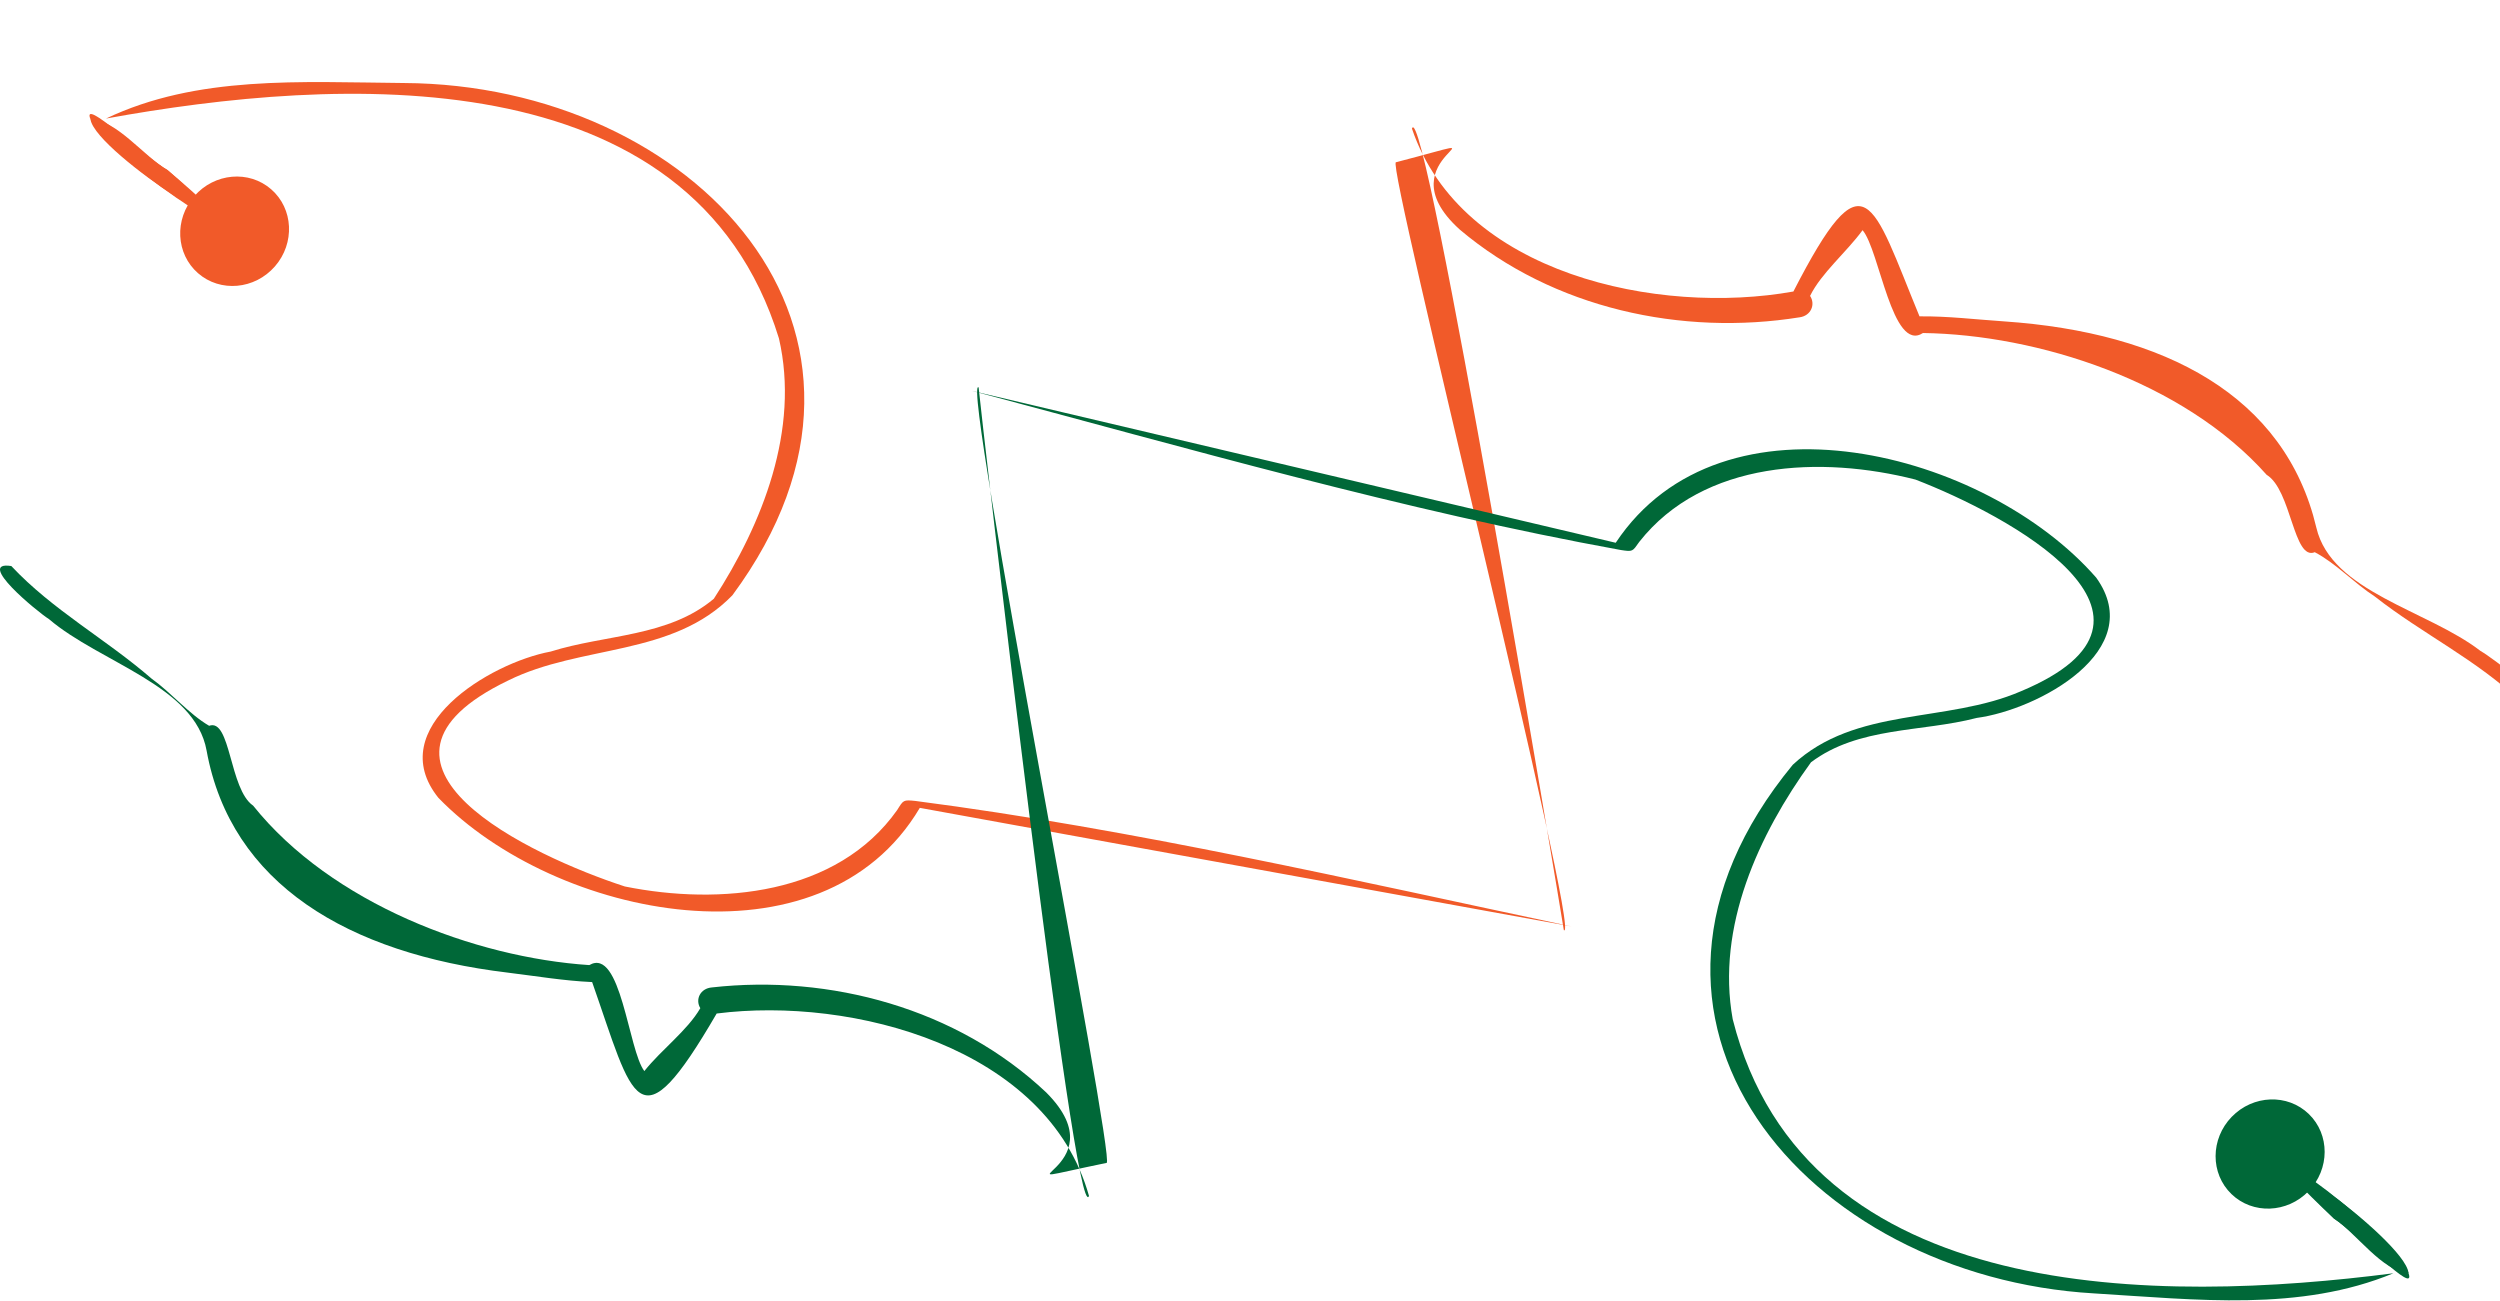
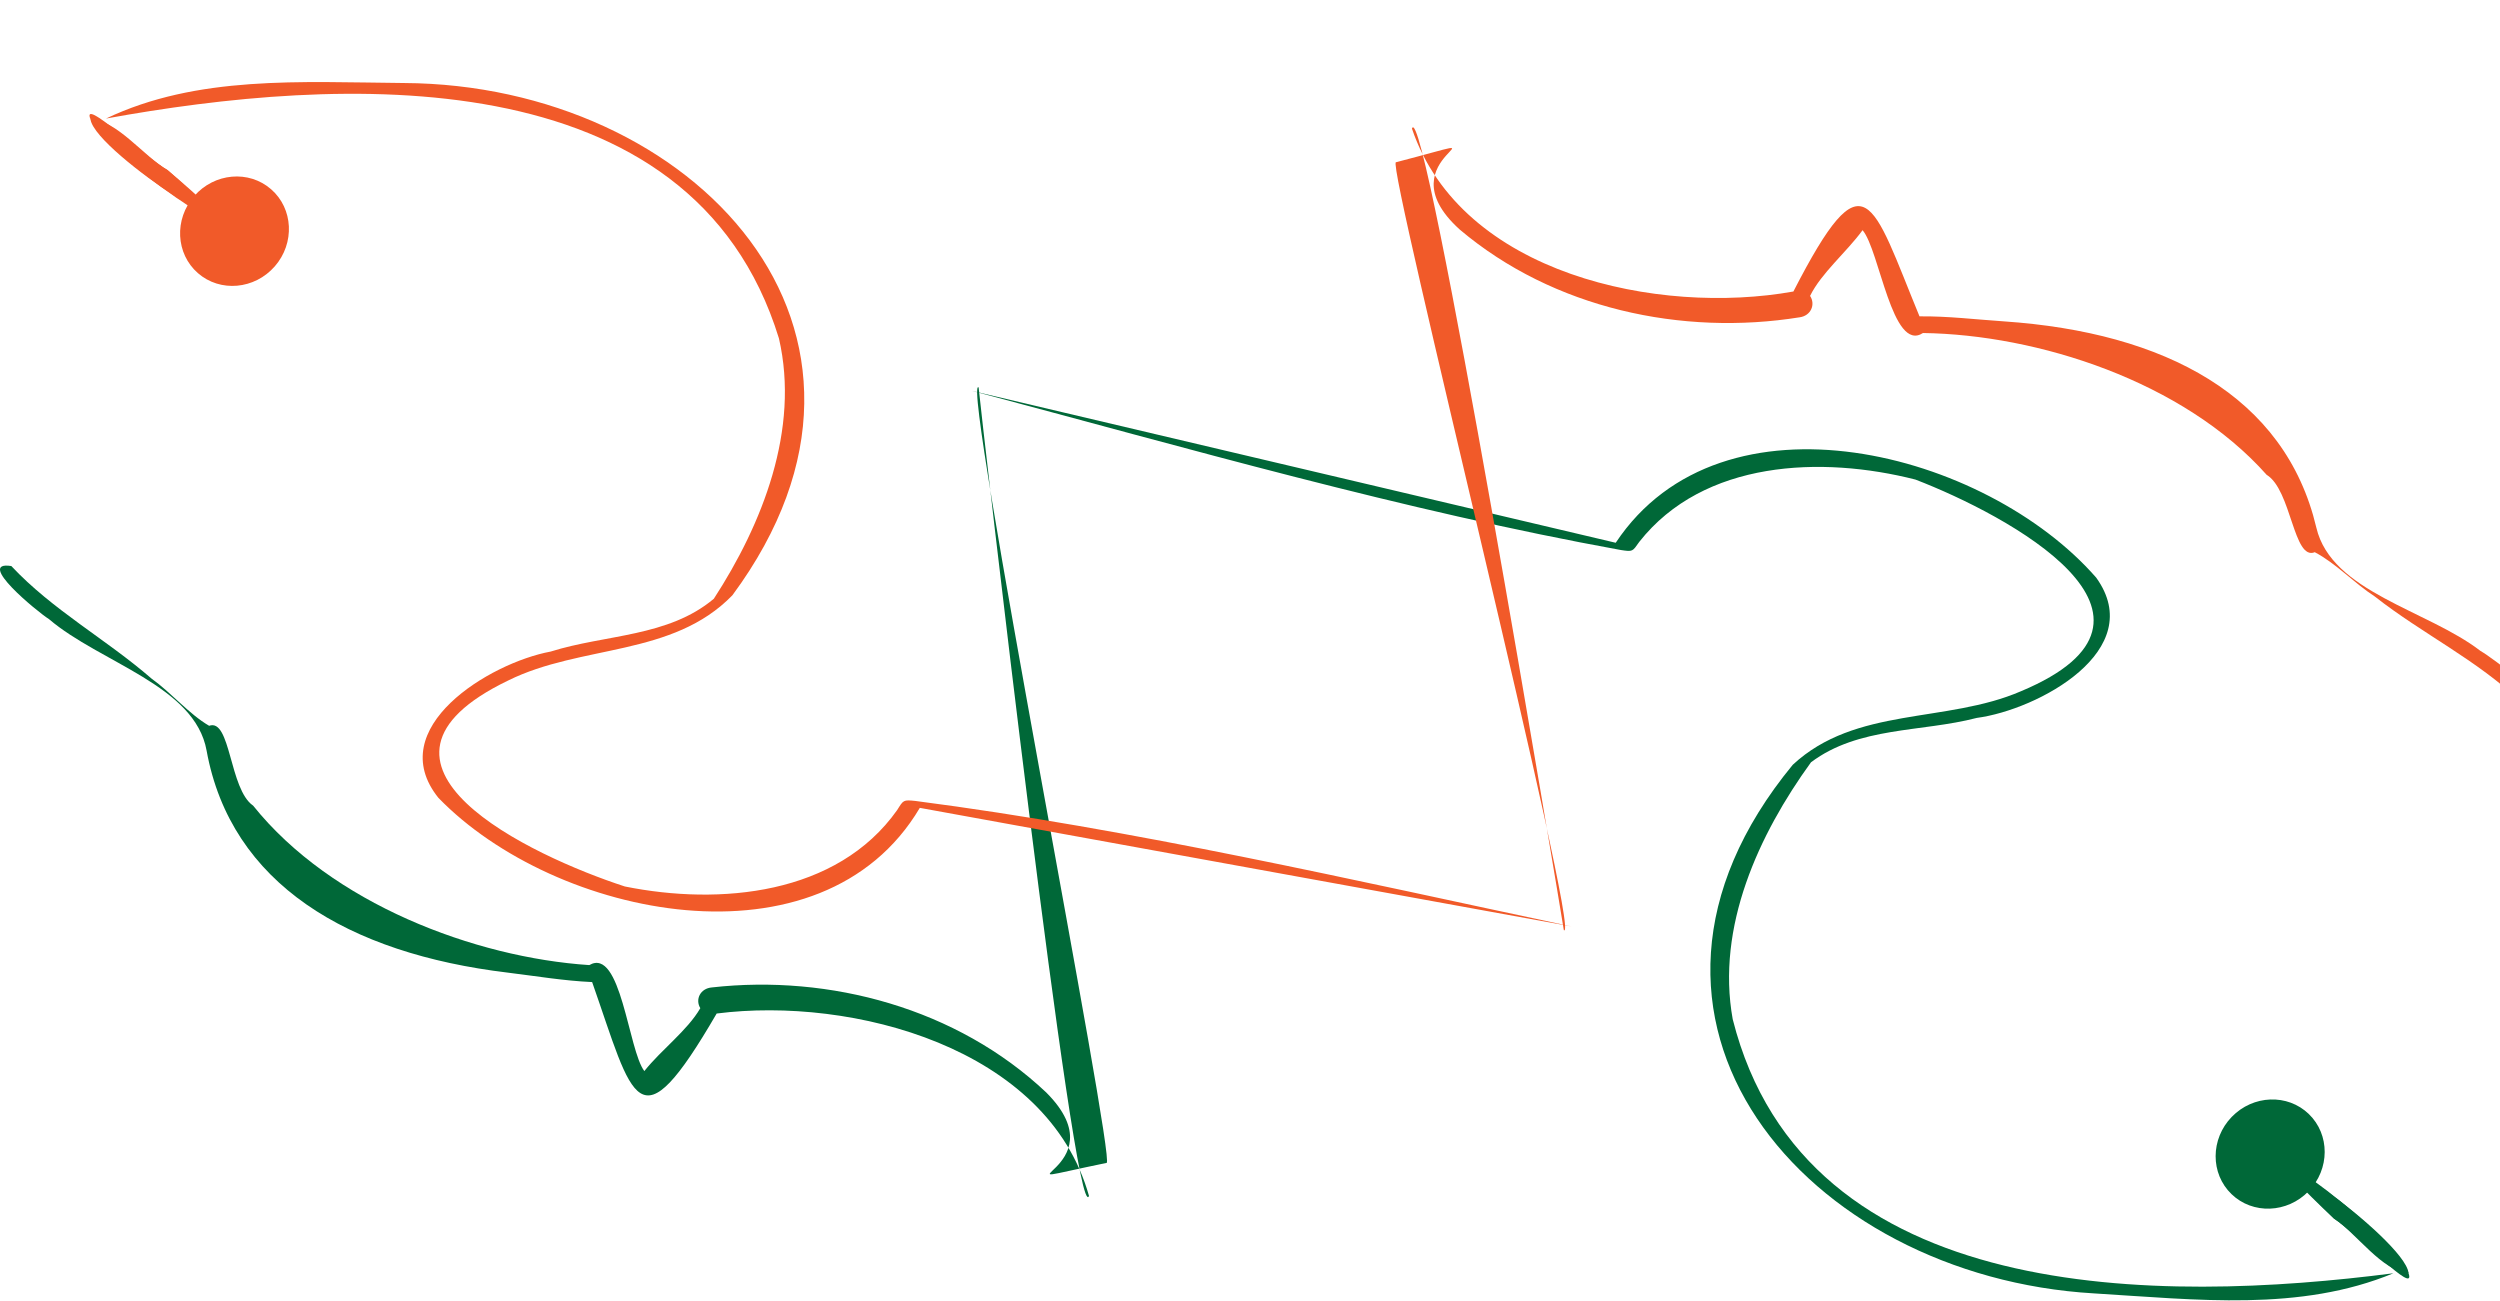
<svg xmlns="http://www.w3.org/2000/svg" version="1.1" x="0px" y="0px" viewBox="0 0 795 413.5" style="enable-background:new 0 0 795 413.5;" xml:space="preserve">
  <style type="text/css">
- 	.st0{fill:#F15A29;}
- 	.st1{fill:#006838;}
+ 	.st0{fill:#006838;}
+ 	.st1{fill:#F15A29;}
</style>
-   <g id="Player2_00000016782066494329178230000007181154014736666251_">
-     <g id="Player2">
-       <path class="st0" d="M570.3,92.7c22.8-44.4,24.9-29,40.1,7.9c9-0.1,17.9,1,26.9,1.6c51,3.5,89.4,23.6,99.3,65.6    c4.8,20.5,35.2,26.1,52.2,39.2c3.9,2.2,24.5,17.5,12.8,16.2c-13.8-13.3-31.4-21.7-46.4-33.5c-6.5-4.2-12.4-10.6-19.1-14.1    c-6.8,2.8-7.4-19.8-15.3-24.6c-26.5-29.8-72.9-44.6-109.3-45.1c-9.8,6.4-13.8-26.4-19.2-32.7c-5.2,7.1-13.1,13.6-16.7,20.9    c1.8,2.7,0.3,6.3-3.3,6.8c-37.3,6-78.3-2.7-108.1-27.9c-25.9-23.4,21-32.1-20.3-21.4c-3.1,0.1,59.4,248.7,53.4,244.2    c-1-6.6-44.4-267-48.3-254.9C464.7,87.3,527.5,100.4,570.3,92.7L570.3,92.7z" />
-       <g>
-         <path class="st0" d="M53.3,54.1C45.8,49.8,37,38,28.8,38C30.3,48.8,91,87,53.3,54.1z" />
-         <path class="st0" d="M292.5,256.9c-31.2,52.7-116,35.1-153.1-3.2c-17.8-22.2,16.3-42.9,35.7-46.5c17.5-5.5,37.4-4.6,51.9-16.8     c15.4-23.7,27.4-53.8,20.7-82.8c-27.8-90.3-140.9-83.2-214-69.9c29-13.8,61.8-11.6,94.8-11.3c91.6,0.5,166.7,78.6,104.4,162.9     c-19,19.6-48.1,15.6-71.3,27.1c-55,26.5,7.3,55.8,37.1,65.5c30.2,6.1,67.5,2.7,86.6-24.3c2-3.2,1.9-3.3,5.8-2.9     c69.4,9,139.7,25.3,208.6,39.9" />
-         <path class="st0" d="M53.3,54.1C99.6,93.2,34.4,51.7,28.8,38C25.6,30.4,45.8,49.8,53.3,54.1z" />
+   <g id="Player1_00000143619092121187896000000012202228198385435534_">
+     <g id="Player1_00000142892252549696070660000016528266950045229211_">
+       <g id="Player1">
+         <path class="st0" d="M227.9,322.3c-25.1,43.2-26.4,27.6-39.6-10c-9-0.4-17.8-1.9-26.8-3c-50.8-6.1-88.1-28.2-95.8-70.6     C62,218,31.9,210.8,15.6,196.9c-3.8-2.4-23.6-18.7-12-16.9c13.1,14,30.2,23.3,44.6,35.8c6.3,4.5,11.8,11.2,18.3,15     c6.9-2.5,6.4,20.2,14,25.4c24.9,31.1,70.5,48.3,106.9,50.7c10.1-5.9,12.4,27.1,17.5,33.7c5.5-6.9,13.7-12.9,17.8-20     c-1.7-2.8,0-6.3,3.7-6.6c37.4-4.2,77.9,6.6,106.3,33.4c24.7,24.7-22.6,31,19.2,22.4c3.1,0-46.5-251.4-40.7-246.6     c0.6,6.6,30.6,268.9,35.1,257.1C333.1,333.1,271,316.8,227.9,322.3L227.9,322.3z" />
+         <g>
+           <path class="st0" d="M742.2,387.5c7.2,4.7,15.4,16.9,23.7,17.3C764.9,394,706.2,352.6,742.2,387.5z" />
+           <path class="st0" d="M513.8,172.6c33.9-51,117.7-29.1,152.8,11.1c16.6,23.1-18.5,42-38,44.6c-17.7,4.6-37.5,2.7-52.7,14.1      c-16.6,22.9-30.2,52.3-24.9,81.7c23.1,91.6,136.4,90.3,210.1,80.8c-29.7,12.3-62.4,8.4-95.2,6.4      c-91.4-5.3-162.5-87.1-95.8-168.1c20-18.6,48.8-13.1,72.6-23.4c56.3-23.6-4.5-56.1-33.6-67.3c-29.8-7.6-67.3-6.2-87.8,19.8      c-2.2,3.1-2,3.2-5.9,2.6c-68.9-12.5-138.2-32.5-206.3-50.6" />
+           <path class="st0" d="M742.2,387.5c-44.3-41.5,18.7,3.3,23.7,17.3C768.6,412.6,749.4,392.1,742.2,387.5z" />
+         </g>
+         <ellipse transform="matrix(0.6949 -0.7191 0.7191 0.6949 -43.6479 631.084)" class="st0" cx="721.9" cy="367" rx="17.7" ry="17" />
      </g>
-       <ellipse transform="matrix(0.657 -0.7539 0.7539 0.657 -29.8155 81.4906)" class="st0" cx="74.6" cy="73.5" rx="17.7" ry="17" />
    </g>
  </g>
-   <g id="Player1_00000142892252549696070660000016528266950045229211_">
-     <g id="Player1">
-       <path class="st1" d="M227.9,322.3c-25.1,43.2-26.4,27.6-39.6-10c-9-0.4-17.8-1.9-26.8-3c-50.8-6.1-88.1-28.2-95.8-70.6    C62,218,31.9,210.8,15.6,196.9c-3.8-2.4-23.6-18.7-12-16.9c13.1,14,30.2,23.3,44.6,35.8c6.3,4.5,11.8,11.2,18.3,15    c6.9-2.5,6.4,20.2,14,25.4c24.9,31.1,70.5,48.3,106.9,50.7c10.1-5.9,12.4,27.1,17.5,33.7c5.5-6.9,13.7-12.9,17.8-20    c-1.7-2.8,0-6.3,3.7-6.6c37.4-4.2,77.9,6.6,106.3,33.4c24.7,24.7-22.6,31,19.2,22.4c3.1,0-46.5-251.4-40.7-246.6    c0.6,6.6,30.6,268.9,35.1,257.1C333.1,333.1,271,316.8,227.9,322.3L227.9,322.3z" />
-       <g>
-         <path class="st1" d="M742.2,387.5c7.2,4.7,15.4,16.9,23.7,17.3C764.9,394,706.2,352.6,742.2,387.5z" />
-         <path class="st1" d="M513.8,172.6c33.9-51,117.7-29.1,152.8,11.1c16.6,23.1-18.5,42-38,44.6c-17.7,4.6-37.5,2.7-52.7,14.1     c-16.6,22.9-30.2,52.3-24.9,81.7c23.1,91.6,136.4,90.3,210.1,80.8c-29.7,12.3-62.4,8.4-95.2,6.4c-91.4-5.3-162.5-87.1-95.8-168.1     c20-18.6,48.8-13.1,72.6-23.4c56.3-23.6-4.5-56.1-33.6-67.3c-29.8-7.6-67.3-6.2-87.8,19.8c-2.2,3.1-2,3.2-5.9,2.6     c-68.9-12.5-138.2-32.5-206.3-50.6" />
-         <path class="st1" d="M742.2,387.5c-44.3-41.5,18.7,3.3,23.7,17.3C768.6,412.6,749.4,392.1,742.2,387.5z" />
+   <g id="Player2_00000165928606496245813230000003009755470171163574_">
+     <g id="Player2_00000016782066494329178230000007181154014736666251_">
+       <g id="Player2">
+         <path class="st1" d="M570.3,92.7c22.8-44.4,24.9-29,40.1,7.9c9-0.1,17.9,1,26.9,1.6c51,3.5,89.4,23.6,99.3,65.6     c4.8,20.5,35.2,26.1,52.2,39.2c3.9,2.2,24.5,17.5,12.8,16.2c-13.8-13.3-31.4-21.7-46.4-33.5c-6.5-4.2-12.4-10.6-19.1-14.1     c-6.8,2.8-7.4-19.8-15.3-24.6c-26.5-29.8-72.9-44.6-109.3-45.1c-9.8,6.4-13.8-26.4-19.2-32.7c-5.2,7.1-13.1,13.6-16.7,20.9     c1.8,2.7,0.3,6.3-3.3,6.8c-37.3,6-78.3-2.7-108.1-27.9c-25.9-23.4,21-32.1-20.3-21.4c-3.1,0.1,59.4,248.7,53.4,244.2     c-1-6.6-44.4-267-48.3-254.9C464.7,87.3,527.5,100.4,570.3,92.7L570.3,92.7z" />
+         <g>
+           <path class="st1" d="M53.3,54.1C45.8,49.8,37,38,28.8,38C30.3,48.8,91,87,53.3,54.1z" />
+           <path class="st1" d="M292.5,256.9c-31.2,52.7-116,35.1-153.1-3.2c-17.8-22.2,16.3-42.9,35.7-46.5c17.5-5.5,37.4-4.6,51.9-16.8      c15.4-23.7,27.4-53.8,20.7-82.8c-27.8-90.3-140.9-83.2-214-69.9c29-13.8,61.8-11.6,94.8-11.3c91.6,0.5,166.7,78.6,104.4,162.9      c-19,19.6-48.1,15.6-71.3,27.1c-55,26.5,7.3,55.8,37.1,65.5c30.2,6.1,67.5,2.7,86.6-24.3c2-3.2,1.9-3.3,5.8-2.9      c69.4,9,139.7,25.3,208.6,39.9" />
+           <path class="st1" d="M53.3,54.1C99.6,93.2,34.4,51.7,28.8,38C25.6,30.4,45.8,49.8,53.3,54.1z" />
+         </g>
+         <ellipse transform="matrix(0.657 -0.7539 0.7539 0.657 -29.8498 81.471)" class="st1" cx="74.6" cy="73.5" rx="17.7" ry="17" />
      </g>
-       <ellipse transform="matrix(0.6949 -0.7191 0.7191 0.6949 -43.6597 631.0704)" class="st1" cx="721.9" cy="367" rx="17.7" ry="17" />
    </g>
  </g>
</svg>
